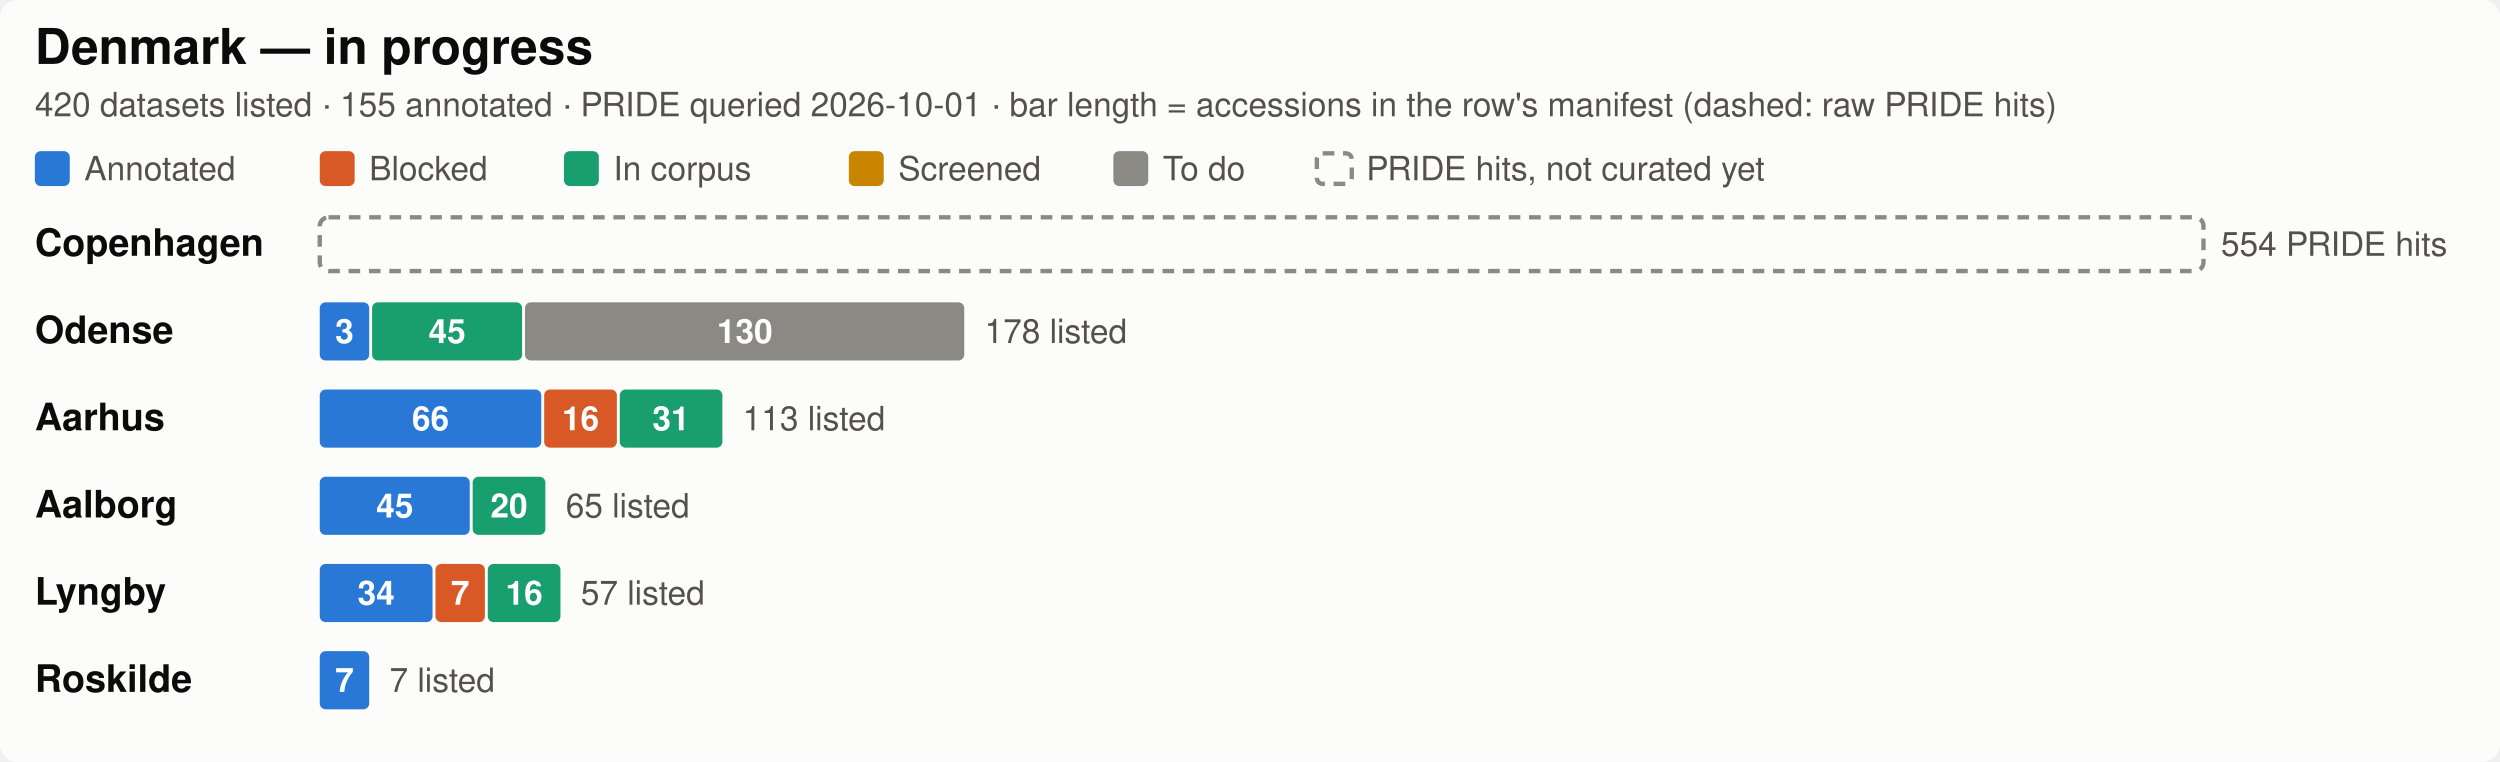
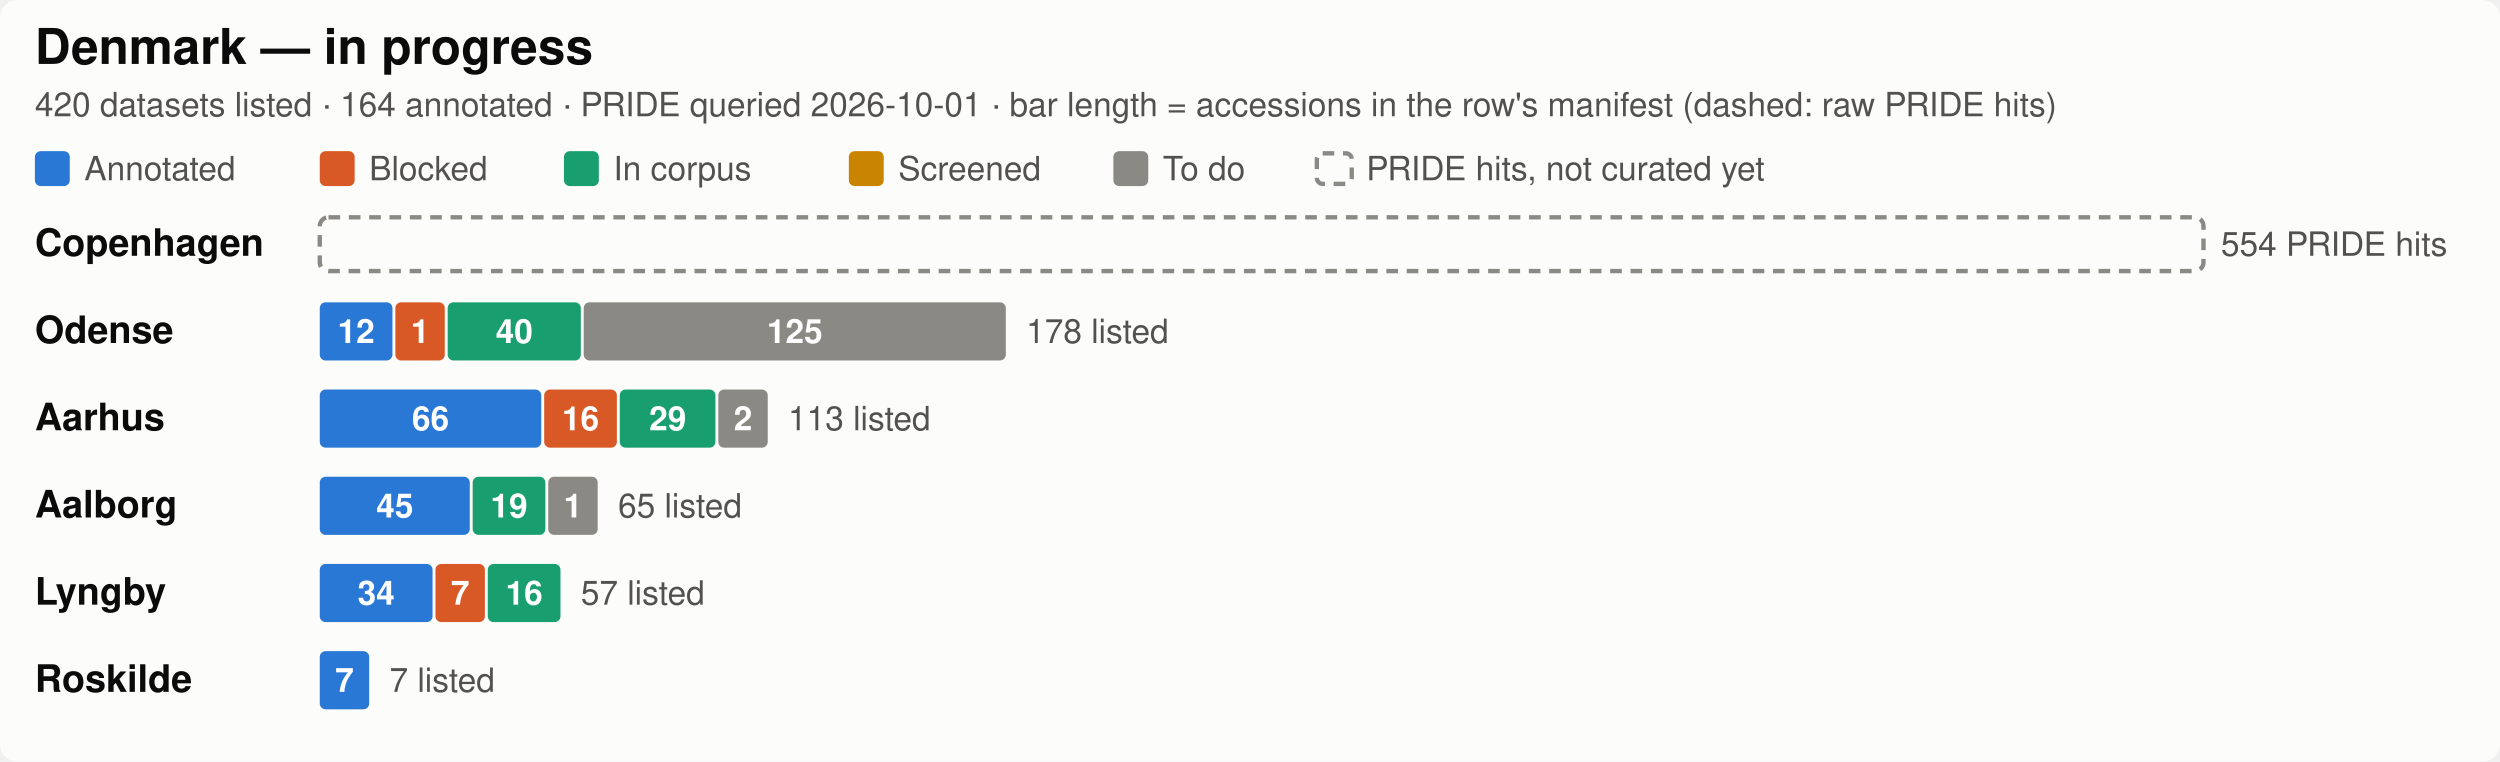
<svg xmlns="http://www.w3.org/2000/svg" width="860" height="262" viewBox="0 0 860 262" role="img" aria-label="Denmark SDRF progress by city">
  <style>
  .bg { fill: #fcfcfb; }
  .title { fill: #0b0b0b; font-size: 17px; font-weight: 600; }
  .city { fill: #0b0b0b; font-size: 13px; font-weight: 600; }
  .sub, .legend, .total { fill: #52514e; font-size: 11.5px; }
  .seg { font-size: 11.5px; font-weight: 600; fill: #ffffff; font-variant-numeric: tabular-nums; }
  .uncurated { fill: none; stroke: #8a8983; stroke-width: 1.5; stroke-dasharray: 4 3; }
  text { font-family: -apple-system, "Segoe UI", Helvetica, Arial, sans-serif; }
  .c-annotated { fill: #2a78d6; }
  .c-blocked { fill: #d95926; }
  .c-in_corpus { fill: #199e70; }
  .c-screened { fill: #c98500; }
  .c-todo { fill: #8a8983; }

  @media (prefers-color-scheme: dark) {
    .bg { fill: #1a1a19; }
    .title, .city { fill: #ffffff; }
    .sub, .legend, .total { fill: #c3c2b7; }
    .uncurated { stroke: #8f8e86; }
    .c-annotated { fill: #3987e5; }
    .c-blocked { fill: #d95926; }
    .c-in_corpus { fill: #199e70; }
    .c-screened { fill: #c98500; }
    .c-todo { fill: #6b6a65; }
  }
</style>
  <rect class="bg" width="860" height="262" rx="6" />
  <text class="title" x="12" y="22">Denmark — in progress</text>
-   <text class="sub" x="12" y="40">420 datasets listed · 155 annotated · PRIDE queried 2026-10-01 · bar length = accessions in the row's manifest (dashed: raw PRIDE hits)</text>
+   <text class="sub" x="12" y="40">420 datasets listed · 164 annotated · PRIDE queried 2026-10-01 · bar length = accessions in the row's manifest (dashed: raw PRIDE hits)</text>
  <rect class="c-annotated" fill="#2a78d6" x="12" y="52" width="12" height="12" rx="2" />
  <text class="legend" x="29" y="62">Annotated</text>
  <rect class="c-blocked" fill="#d95926" x="110" y="52" width="12" height="12" rx="2" />
  <text class="legend" x="127" y="62">Blocked</text>
  <rect class="c-in_corpus" fill="#199e70" x="194" y="52" width="12" height="12" rx="2" />
  <text class="legend" x="211" y="62">In corpus</text>
  <rect class="c-screened" fill="#c98500" x="292" y="52" width="12" height="12" rx="2" />
  <text class="legend" x="309" y="62">Screened</text>
  <rect class="c-todo" fill="#8a8983" x="383" y="52" width="12" height="12" rx="2" />
  <text class="legend" x="400" y="62">To do</text>
  <rect class="uncurated" fill="none" stroke="#8a8983" x="453" y="52.75" width="12" height="10.5" rx="2" />
  <text class="legend" x="470" y="62">PRIDE hits, not curated yet</text>
  <text class="city" x="12" y="88.0">Copenhagen</text>
  <rect class="uncurated" fill="none" stroke="#8a8983" x="110" y="74.75" width="648.0" height="18.5" rx="3" />
  <text class="total" x="764.0" y="88.0">554 PRIDE hits</text>
  <text class="city" x="12" y="118.0">Odense</text>
-   <rect class="c-annotated" fill="#2a78d6" x="110.0" y="104" width="17.0" height="20" rx="2" />
-   <text class="seg" x="118.5" y="118.0" text-anchor="middle">3</text>
-   <rect class="c-in_corpus" fill="#199e70" x="128.0" y="104" width="51.6" height="20" rx="2" />
-   <text class="seg" x="153.8" y="118.0" text-anchor="middle">45</text>
-   <rect class="c-todo" fill="#8a8983" x="180.6" y="104" width="151.1" height="20" rx="2" />
-   <text class="seg" x="256.2" y="118.0" text-anchor="middle">130</text>
-   <text class="total" x="338.7" y="118.0">178 listed</text>
+   <rect class="c-annotated" fill="#2a78d6" x="110.0" y="104" width="25.0" height="20" rx="2" />
+   <text class="seg" x="122.5" y="118.0" text-anchor="middle">12</text>
+   <rect class="c-blocked" fill="#d95926" x="136.0" y="104" width="17.0" height="20" rx="2" />
+   <text class="seg" x="144.5" y="118.0" text-anchor="middle">1</text>
+   <rect class="c-in_corpus" fill="#199e70" x="154.0" y="104" width="45.8" height="20" rx="2" />
+   <text class="seg" x="176.9" y="118.0" text-anchor="middle">40</text>
+   <rect class="c-todo" fill="#8a8983" x="200.8" y="104" width="145.2" height="20" rx="2" />
+   <text class="seg" x="273.4" y="118.0" text-anchor="middle">125</text>
+   <text class="total" x="353.0" y="118.0">178 listed</text>
  <text class="city" x="12" y="148.0">Aarhus</text>
  <rect class="c-annotated" fill="#2a78d6" x="110.0" y="134" width="76.2" height="20" rx="2" />
  <text class="seg" x="148.1" y="148.0" text-anchor="middle">66</text>
  <rect class="c-blocked" fill="#d95926" x="187.2" y="134" width="25.0" height="20" rx="2" />
  <text class="seg" x="199.7" y="148.0" text-anchor="middle">16</text>
-   <rect class="c-in_corpus" fill="#199e70" x="213.2" y="134" width="35.3" height="20" rx="2" />
-   <text class="seg" x="230.8" y="148.0" text-anchor="middle">31</text>
-   <text class="total" x="255.5" y="148.0">113 listed</text>
+   <rect class="c-in_corpus" fill="#199e70" x="213.2" y="134" width="32.9" height="20" rx="2" />
+   <text class="seg" x="229.7" y="148.0" text-anchor="middle">29</text>
+   <rect class="c-todo" fill="#8a8983" x="247.1" y="134" width="17.0" height="20" rx="2" />
+   <text class="seg" x="255.6" y="148.0" text-anchor="middle">2</text>
+   <text class="total" x="271.1" y="148.0">113 listed</text>
  <text class="city" x="12" y="178.0">Aalborg</text>
  <rect class="c-annotated" fill="#2a78d6" x="110.0" y="164" width="51.6" height="20" rx="2" />
  <text class="seg" x="135.8" y="178.0" text-anchor="middle">45</text>
  <rect class="c-in_corpus" fill="#199e70" x="162.6" y="164" width="25.0" height="20" rx="2" />
-   <text class="seg" x="175.1" y="178.0" text-anchor="middle">20</text>
-   <text class="total" x="194.6" y="178.0">65 listed</text>
+   <text class="seg" x="175.1" y="178.0" text-anchor="middle">19</text>
+   <rect class="c-todo" fill="#8a8983" x="188.6" y="164" width="17.0" height="20" rx="2" />
+   <text class="seg" x="197.1" y="178.0" text-anchor="middle">1</text>
+   <text class="total" x="212.6" y="178.0">65 listed</text>
  <text class="city" x="12" y="208.0">Lyngby</text>
  <rect class="c-annotated" fill="#2a78d6" x="110.0" y="194" width="38.8" height="20" rx="2" />
  <text class="seg" x="129.4" y="208.0" text-anchor="middle">34</text>
  <rect class="c-blocked" fill="#d95926" x="149.8" y="194" width="17.0" height="20" rx="2" />
  <text class="seg" x="158.3" y="208.0" text-anchor="middle">7</text>
  <rect class="c-in_corpus" fill="#199e70" x="167.8" y="194" width="25.0" height="20" rx="2" />
  <text class="seg" x="180.3" y="208.0" text-anchor="middle">16</text>
  <text class="total" x="199.8" y="208.0">57 listed</text>
  <text class="city" x="12" y="238.0">Roskilde</text>
  <rect class="c-annotated" fill="#2a78d6" x="110.0" y="224" width="17.0" height="20" rx="2" />
  <text class="seg" x="118.5" y="238.0" text-anchor="middle">7</text>
  <text class="total" x="134.0" y="238.0">7 listed</text>
</svg>
